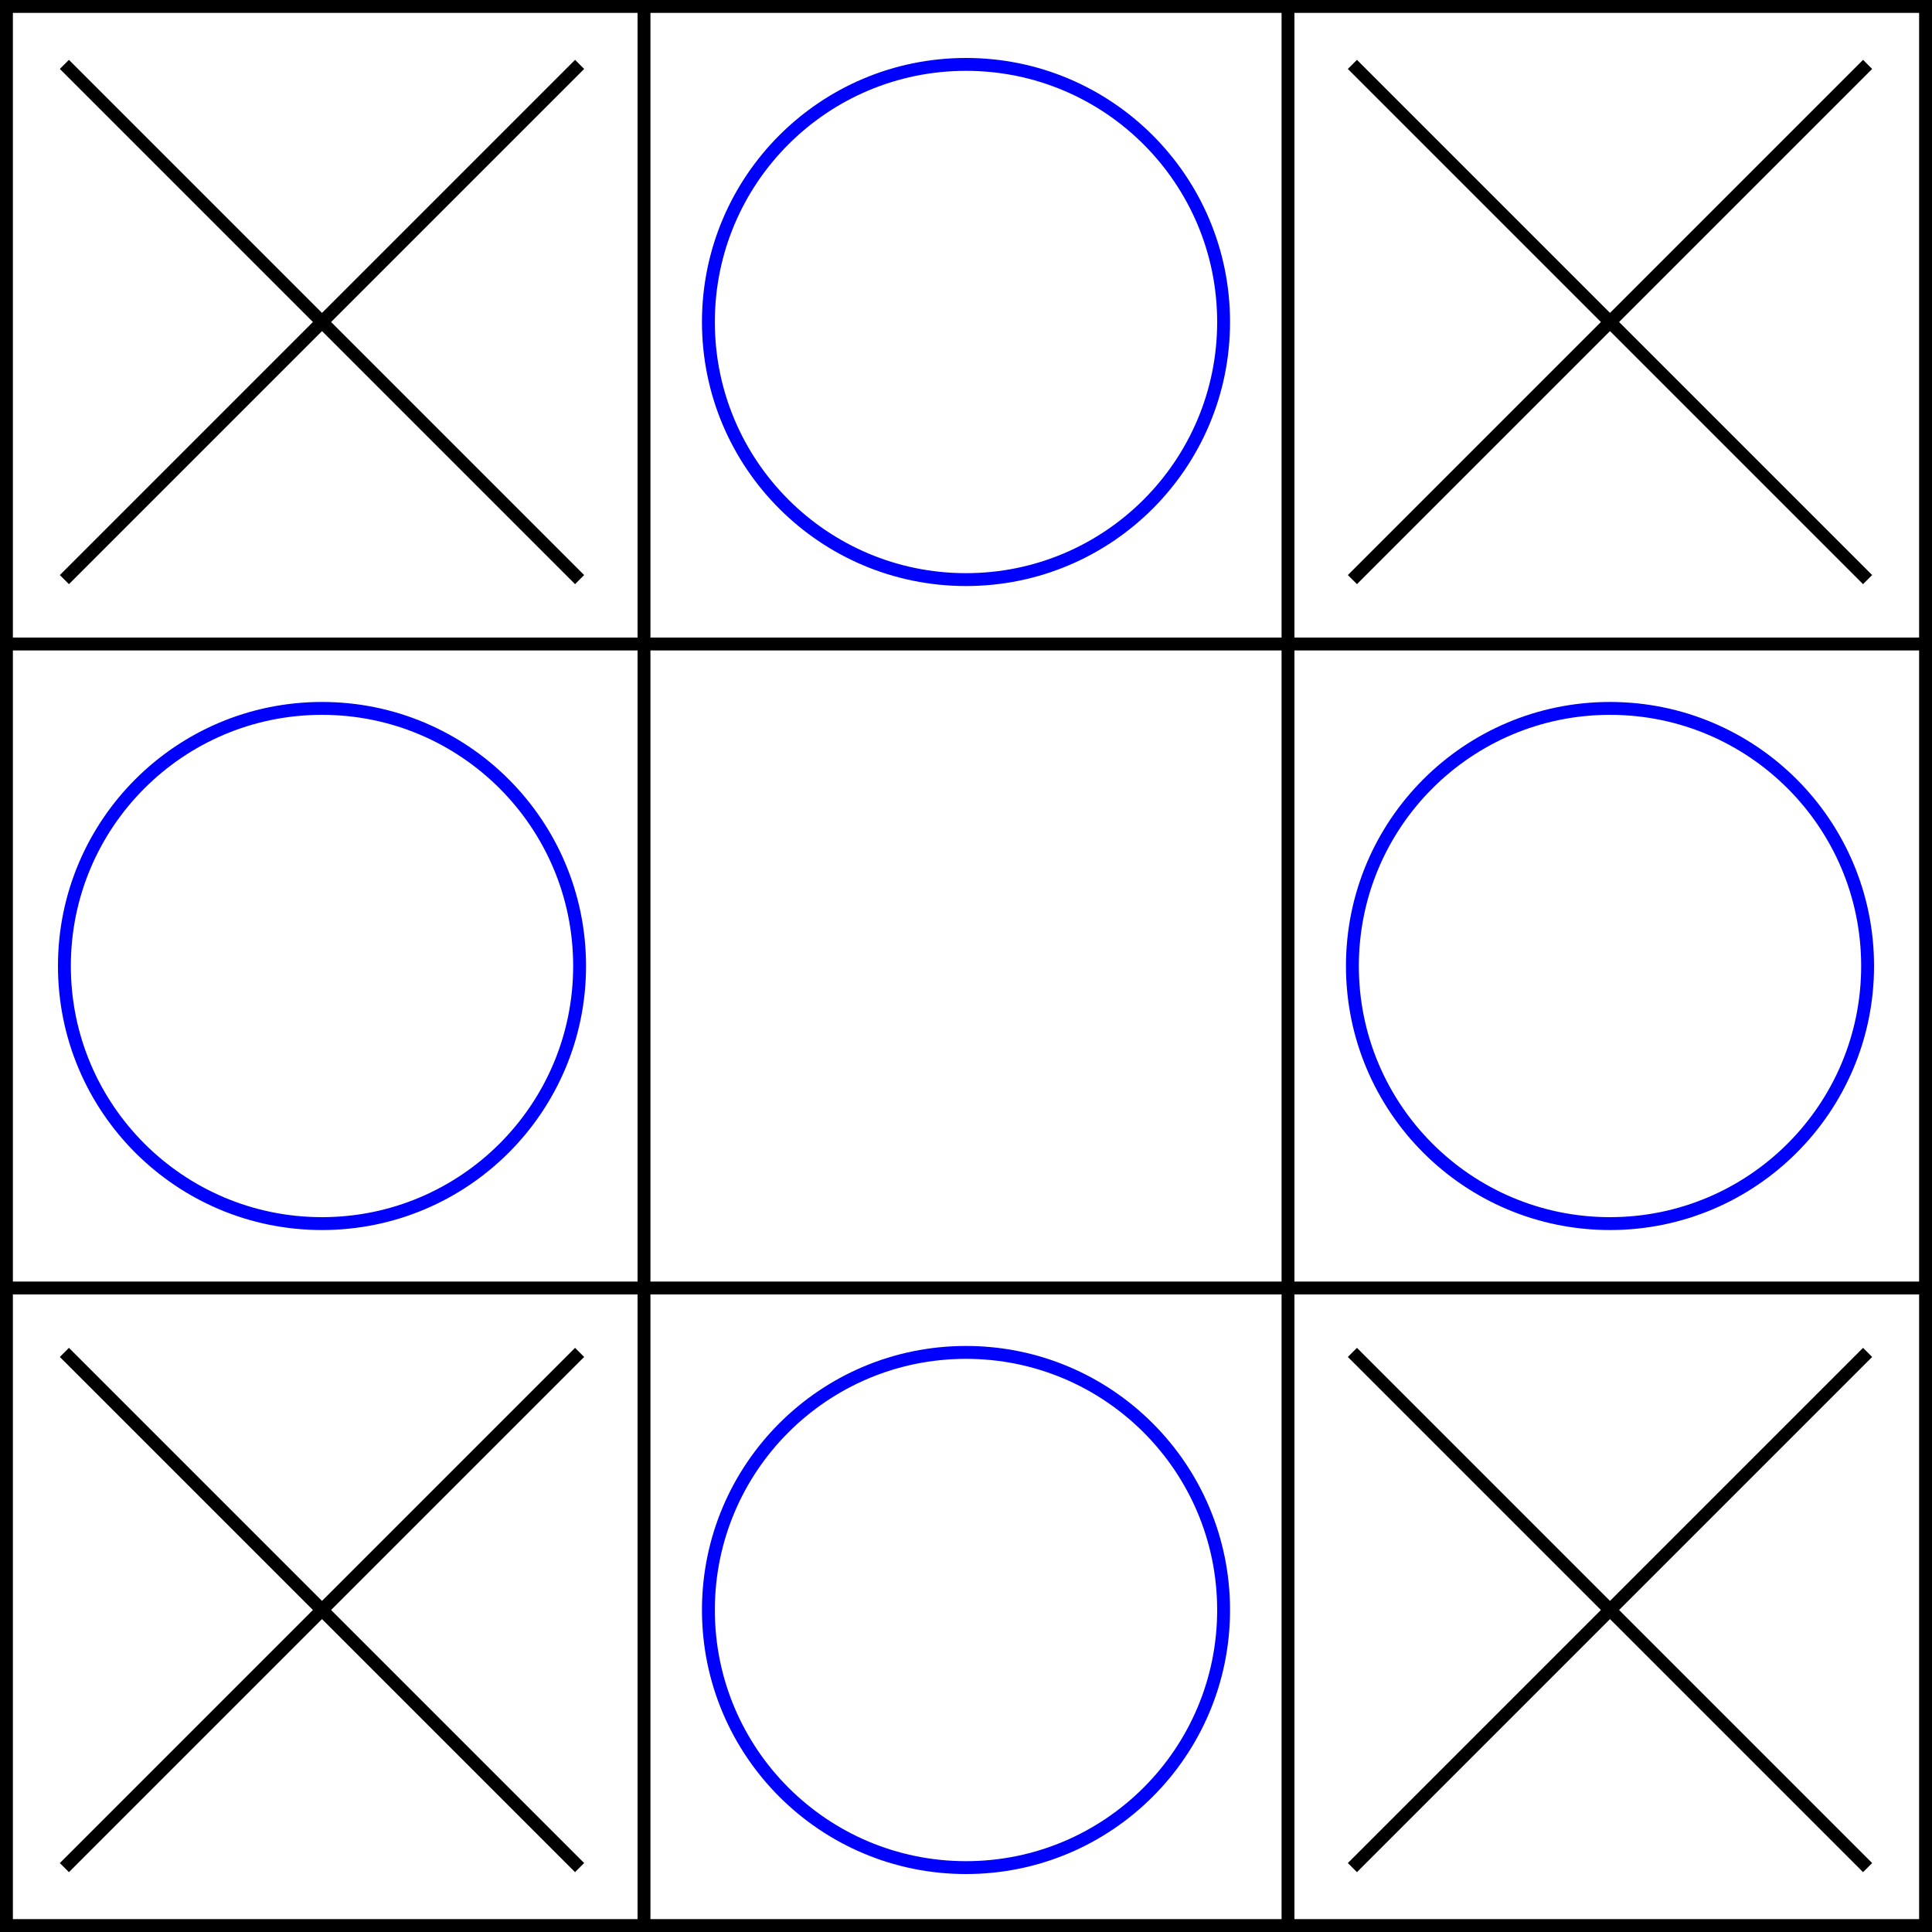
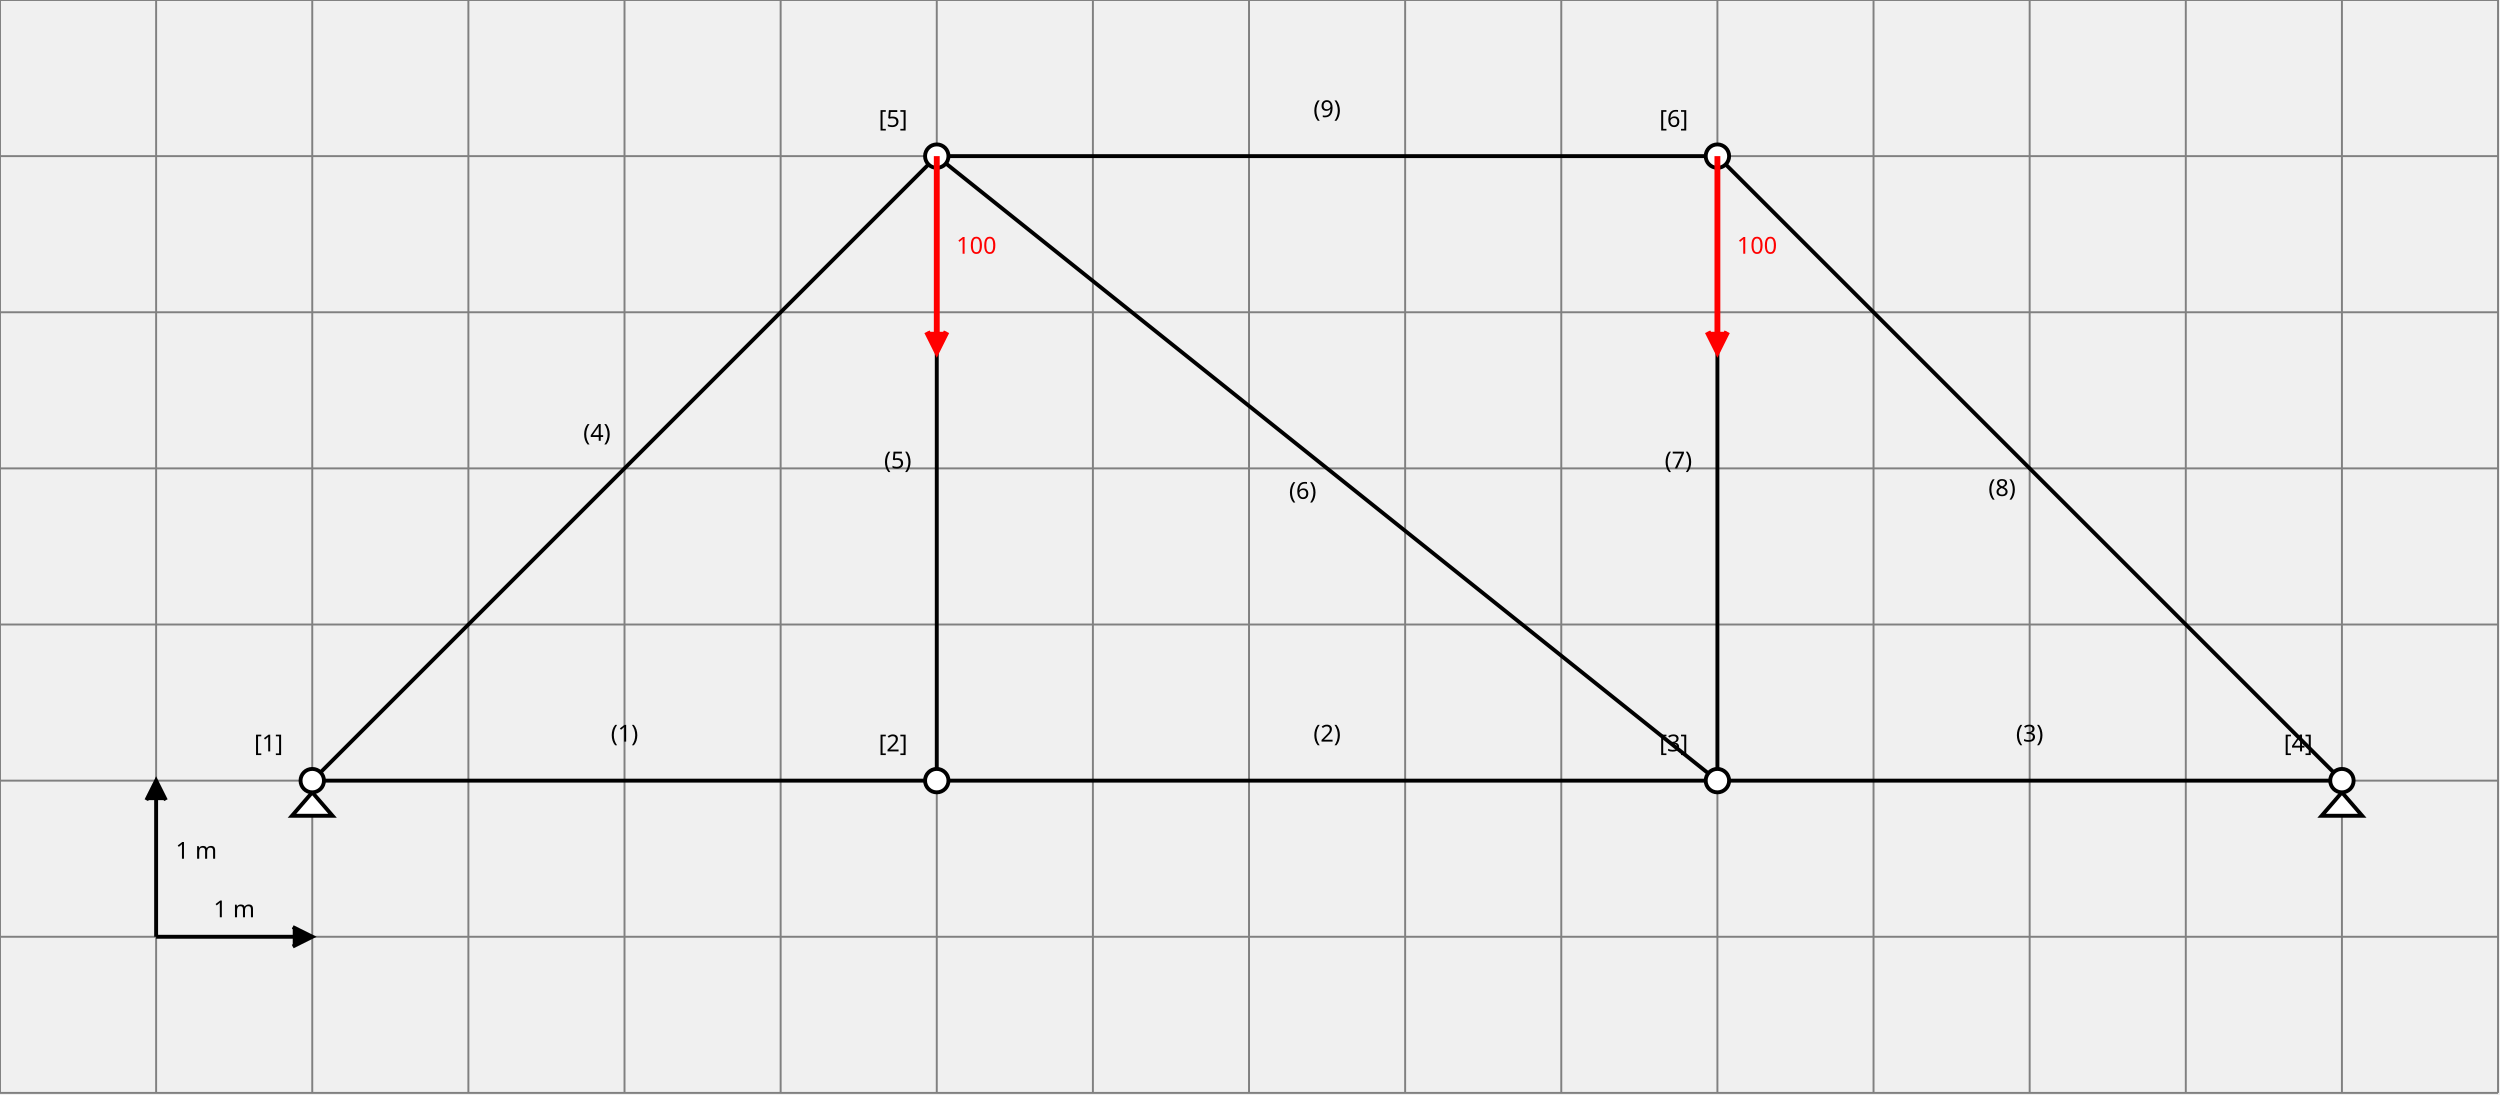
- <svg xmlns="http://www.w3.org/2000/svg" width="150" height="150" version="1.1">
-   <g style="stroke:black;">
-     <rect x="0" y="0" width="150" height="150" rx="0" ry="0" style="stroke-width:2;fill:white;" />
-     <line x1="50" y1="0" x2="50" y2="150" style="stroke:black;" />
-     <line x1="100" y1="0" x2="100" y2="150" style="stroke:black;" />
-     <line x1="0" y1="50" x2="150" y2="50" style="stroke:black;" />
-     <line x1="0" y1="100" x2="150" y2="100" style="stroke:black;" />
+ <svg xmlns="http://www.w3.org/2000/svg" width="1281" height="561" version="1.1">
+   <line x1="0" y1="0" x2="0" y2="560" style="stroke:gray;" />
+   <line x1="80" y1="0" x2="80" y2="560" style="stroke:gray;" />
+   <line x1="160" y1="0" x2="160" y2="560" style="stroke:gray;" />
+   <line x1="240" y1="0" x2="240" y2="560" style="stroke:gray;" />
+   <line x1="320" y1="0" x2="320" y2="560" style="stroke:gray;" />
+   <line x1="400" y1="0" x2="400" y2="560" style="stroke:gray;" />
+   <line x1="480" y1="0" x2="480" y2="560" style="stroke:gray;" />
+   <line x1="560" y1="0" x2="560" y2="560" style="stroke:gray;" />
+   <line x1="640" y1="0" x2="640" y2="560" style="stroke:gray;" />
+   <line x1="720" y1="0" x2="720" y2="560" style="stroke:gray;" />
+   <line x1="800" y1="0" x2="800" y2="560" style="stroke:gray;" />
+   <line x1="880" y1="0" x2="880" y2="560" style="stroke:gray;" />
+   <line x1="960" y1="0" x2="960" y2="560" style="stroke:gray;" />
+   <line x1="1040" y1="0" x2="1040" y2="560" style="stroke:gray;" />
+   <line x1="1120" y1="0" x2="1120" y2="560" style="stroke:gray;" />
+   <line x1="1200" y1="0" x2="1200" y2="560" style="stroke:gray;" />
+   <line x1="1280" y1="0" x2="1280" y2="560" style="stroke:gray;" />
+   <line x1="0" y1="0" x2="1280" y2="0" style="stroke:gray;" />
+   <line x1="0" y1="80" x2="1280" y2="80" style="stroke:gray;" />
+   <line x1="0" y1="160" x2="1280" y2="160" style="stroke:gray;" />
+   <line x1="0" y1="240" x2="1280" y2="240" style="stroke:gray;" />
+   <line x1="0" y1="320" x2="1280" y2="320" style="stroke:gray;" />
+   <line x1="0" y1="400" x2="1280" y2="400" style="stroke:gray;" />
+   <line x1="0" y1="480" x2="1280" y2="480" style="stroke:gray;" />
+   <line x1="0" y1="560" x2="1280" y2="560" style="stroke:gray;" />
+   <line x1="80" y1="480" x2="160" y2="480" style="stroke:black;stroke-width:2;" />
+   <polyline points="150,475 160,480 150,485" style="stroke:black;stroke-width:2;fill:black;" />
+   <text x="120" y="470" font-family="Verdana" font-size="12" style="fill:black;text-anchor:middle;">
+     <tspan x="120" dy="0em">1 m</tspan>
+   </text>
+   <line x1="80" y1="480" x2="80" y2="400" style="stroke:black;stroke-width:2;" />
+   <polyline points="75,410 80,400 85,410" style="stroke:black;stroke-width:2;fill:black;" />
+   <text x="90" y="440" font-family="Verdana" font-size="12" style="fill:black;text-anchor:start;">
+     <tspan x="90" dy="0em">1 m</tspan>
+   </text>
+   <line x1="160" y1="400" x2="480" y2="400" style="stroke:black;stroke-width:2;" />
+   <text x="320.0" y="380.0" font-family="Verdana" font-size="12" style="fill:black;text-anchor:middle;">
+     <tspan x="320.0" dy="0em">(1)</tspan>
+   </text>
+   <line x1="480" y1="400" x2="880" y2="400" style="stroke:black;stroke-width:2;" />
+   <text x="680.0" y="380.0" font-family="Verdana" font-size="12" style="fill:black;text-anchor:middle;">
+     <tspan x="680.0" dy="0em">(2)</tspan>
+   </text>
+   <line x1="880" y1="400" x2="1200" y2="400" style="stroke:black;stroke-width:2;" />
+   <text x="1040.0" y="380.0" font-family="Verdana" font-size="12" style="fill:black;text-anchor:middle;">
+     <tspan x="1040.0" dy="0em">(3)</tspan>
+   </text>
+   <line x1="160" y1="400" x2="480" y2="80" style="stroke:black;stroke-width:2;" />
+   <text x="305.858" y="225.858" font-family="Verdana" font-size="12" style="fill:black;text-anchor:middle;">
+     <tspan x="305.858" dy="0em">(4)</tspan>
+   </text>
+   <line x1="480" y1="400" x2="480" y2="80" style="stroke:black;stroke-width:2;" />
+   <text x="460.0" y="240.0" font-family="Verdana" font-size="12" style="fill:black;text-anchor:middle;">
+     <tspan x="460.0" dy="0em">(5)</tspan>
+   </text>
+   <line x1="880" y1="400" x2="480" y2="80" style="stroke:black;stroke-width:2;" />
+   <text x="667.506" y="255.617" font-family="Verdana" font-size="12" style="fill:black;text-anchor:middle;">
+     <tspan x="667.506" dy="0em">(6)</tspan>
+   </text>
+   <line x1="880" y1="400" x2="880" y2="80" style="stroke:black;stroke-width:2;" />
+   <text x="860.0" y="240.0" font-family="Verdana" font-size="12" style="fill:black;text-anchor:middle;">
+     <tspan x="860.0" dy="0em">(7)</tspan>
+   </text>
+   <line x1="1200" y1="400" x2="880" y2="80" style="stroke:black;stroke-width:2;" />
+   <text x="1025.858" y="254.142" font-family="Verdana" font-size="12" style="fill:black;text-anchor:middle;">
+     <tspan x="1025.858" dy="0em">(8)</tspan>
+   </text>
+   <line x1="480" y1="80" x2="880" y2="80" style="stroke:black;stroke-width:2;" />
+   <text x="680.0" y="60.0" font-family="Verdana" font-size="12" style="fill:black;text-anchor:middle;">
+     <tspan x="680.0" dy="0em">(9)</tspan>
+   </text>
+   <circle cx="160" cy="400" r="6" style="stroke:black;stroke-width:2;fill:white;" />
+   <text x="145" y="385" font-family="Verdana" font-size="12" style="fill:black;text-anchor:end;">
+     <tspan x="145" dy="0em">[1]</tspan>
+   </text>
+   <g style="stroke:black;stroke-width:2;fill:white;">
+     <polyline points="160,406 149.608,418 170.392,418 160,406" style="stroke:black;" />
  </g>
-   <g style="stroke:red;">
-     <line x1="5" y1="5" x2="45" y2="45" style="stroke:black;" />
-     <line x1="5" y1="45" x2="45" y2="5" style="stroke:black;" />
+   <circle cx="480" cy="400" r="6" style="stroke:black;stroke-width:2;fill:white;" />
+   <text x="465" y="385" font-family="Verdana" font-size="12" style="fill:black;text-anchor:end;">
+     <tspan x="465" dy="0em">[2]</tspan>
+   </text>
+   <circle cx="880" cy="400" r="6" style="stroke:black;stroke-width:2;fill:white;" />
+   <text x="865" y="385" font-family="Verdana" font-size="12" style="fill:black;text-anchor:end;">
+     <tspan x="865" dy="0em">[3]</tspan>
+   </text>
+   <circle cx="1200" cy="400" r="6" style="stroke:black;stroke-width:2;fill:white;" />
+   <text x="1185" y="385" font-family="Verdana" font-size="12" style="fill:black;text-anchor:end;">
+     <tspan x="1185" dy="0em">[4]</tspan>
+   </text>
+   <g style="stroke:black;stroke-width:2;fill:white;">
+     <polyline points="1200,406 1189.608,418 1210.392,418 1200,406" style="stroke:black;" />
  </g>
-   <circle cx="25" cy="75" r="20" style="stroke:blue;fill:white;" />
-   <g style="stroke:red;">
-     <line x1="5" y1="105" x2="45" y2="145" style="stroke:black;" />
-     <line x1="5" y1="145" x2="45" y2="105" style="stroke:black;" />
-   </g>
-   <circle cx="75" cy="25" r="20" style="stroke:blue;fill:white;" />
-   <circle cx="75" cy="125" r="20" style="stroke:blue;fill:white;" />
-   <g style="stroke:red;">
-     <line x1="105" y1="5" x2="145" y2="45" style="stroke:black;" />
-     <line x1="105" y1="45" x2="145" y2="5" style="stroke:black;" />
-   </g>
-   <circle cx="125" cy="75" r="20" style="stroke:blue;fill:white;" />
-   <g style="stroke:red;">
-     <line x1="105" y1="105" x2="145" y2="145" style="stroke:black;" />
-     <line x1="105" y1="145" x2="145" y2="105" style="stroke:black;" />
-   </g>
+   <circle cx="480" cy="80" r="6" style="stroke:black;stroke-width:2;fill:white;" />
+   <text x="465" y="65" font-family="Verdana" font-size="12" style="fill:black;text-anchor:end;">
+     <tspan x="465" dy="0em">[5]</tspan>
+   </text>
+   <line x1="480" y1="80" x2="480" y2="180" style="stroke:red;stroke-width:3;" />
+   <polyline points="475,170 480,180 485,170" style="stroke:red;stroke-width:3;fill:red;" />
+   <text x="490" y="130" font-family="Verdana" font-size="12" style="fill:red;text-anchor:start;">
+     <tspan x="490" dy="0em">100</tspan>
+   </text>
+   <circle cx="880" cy="80" r="6" style="stroke:black;stroke-width:2;fill:white;" />
+   <text x="865" y="65" font-family="Verdana" font-size="12" style="fill:black;text-anchor:end;">
+     <tspan x="865" dy="0em">[6]</tspan>
+   </text>
+   <line x1="880" y1="80" x2="880" y2="180" style="stroke:red;stroke-width:3;" />
+   <polyline points="875,170 880,180 885,170" style="stroke:red;stroke-width:3;fill:red;" />
+   <text x="890" y="130" font-family="Verdana" font-size="12" style="fill:red;text-anchor:start;">
+     <tspan x="890" dy="0em">100</tspan>
+   </text>
</svg>
